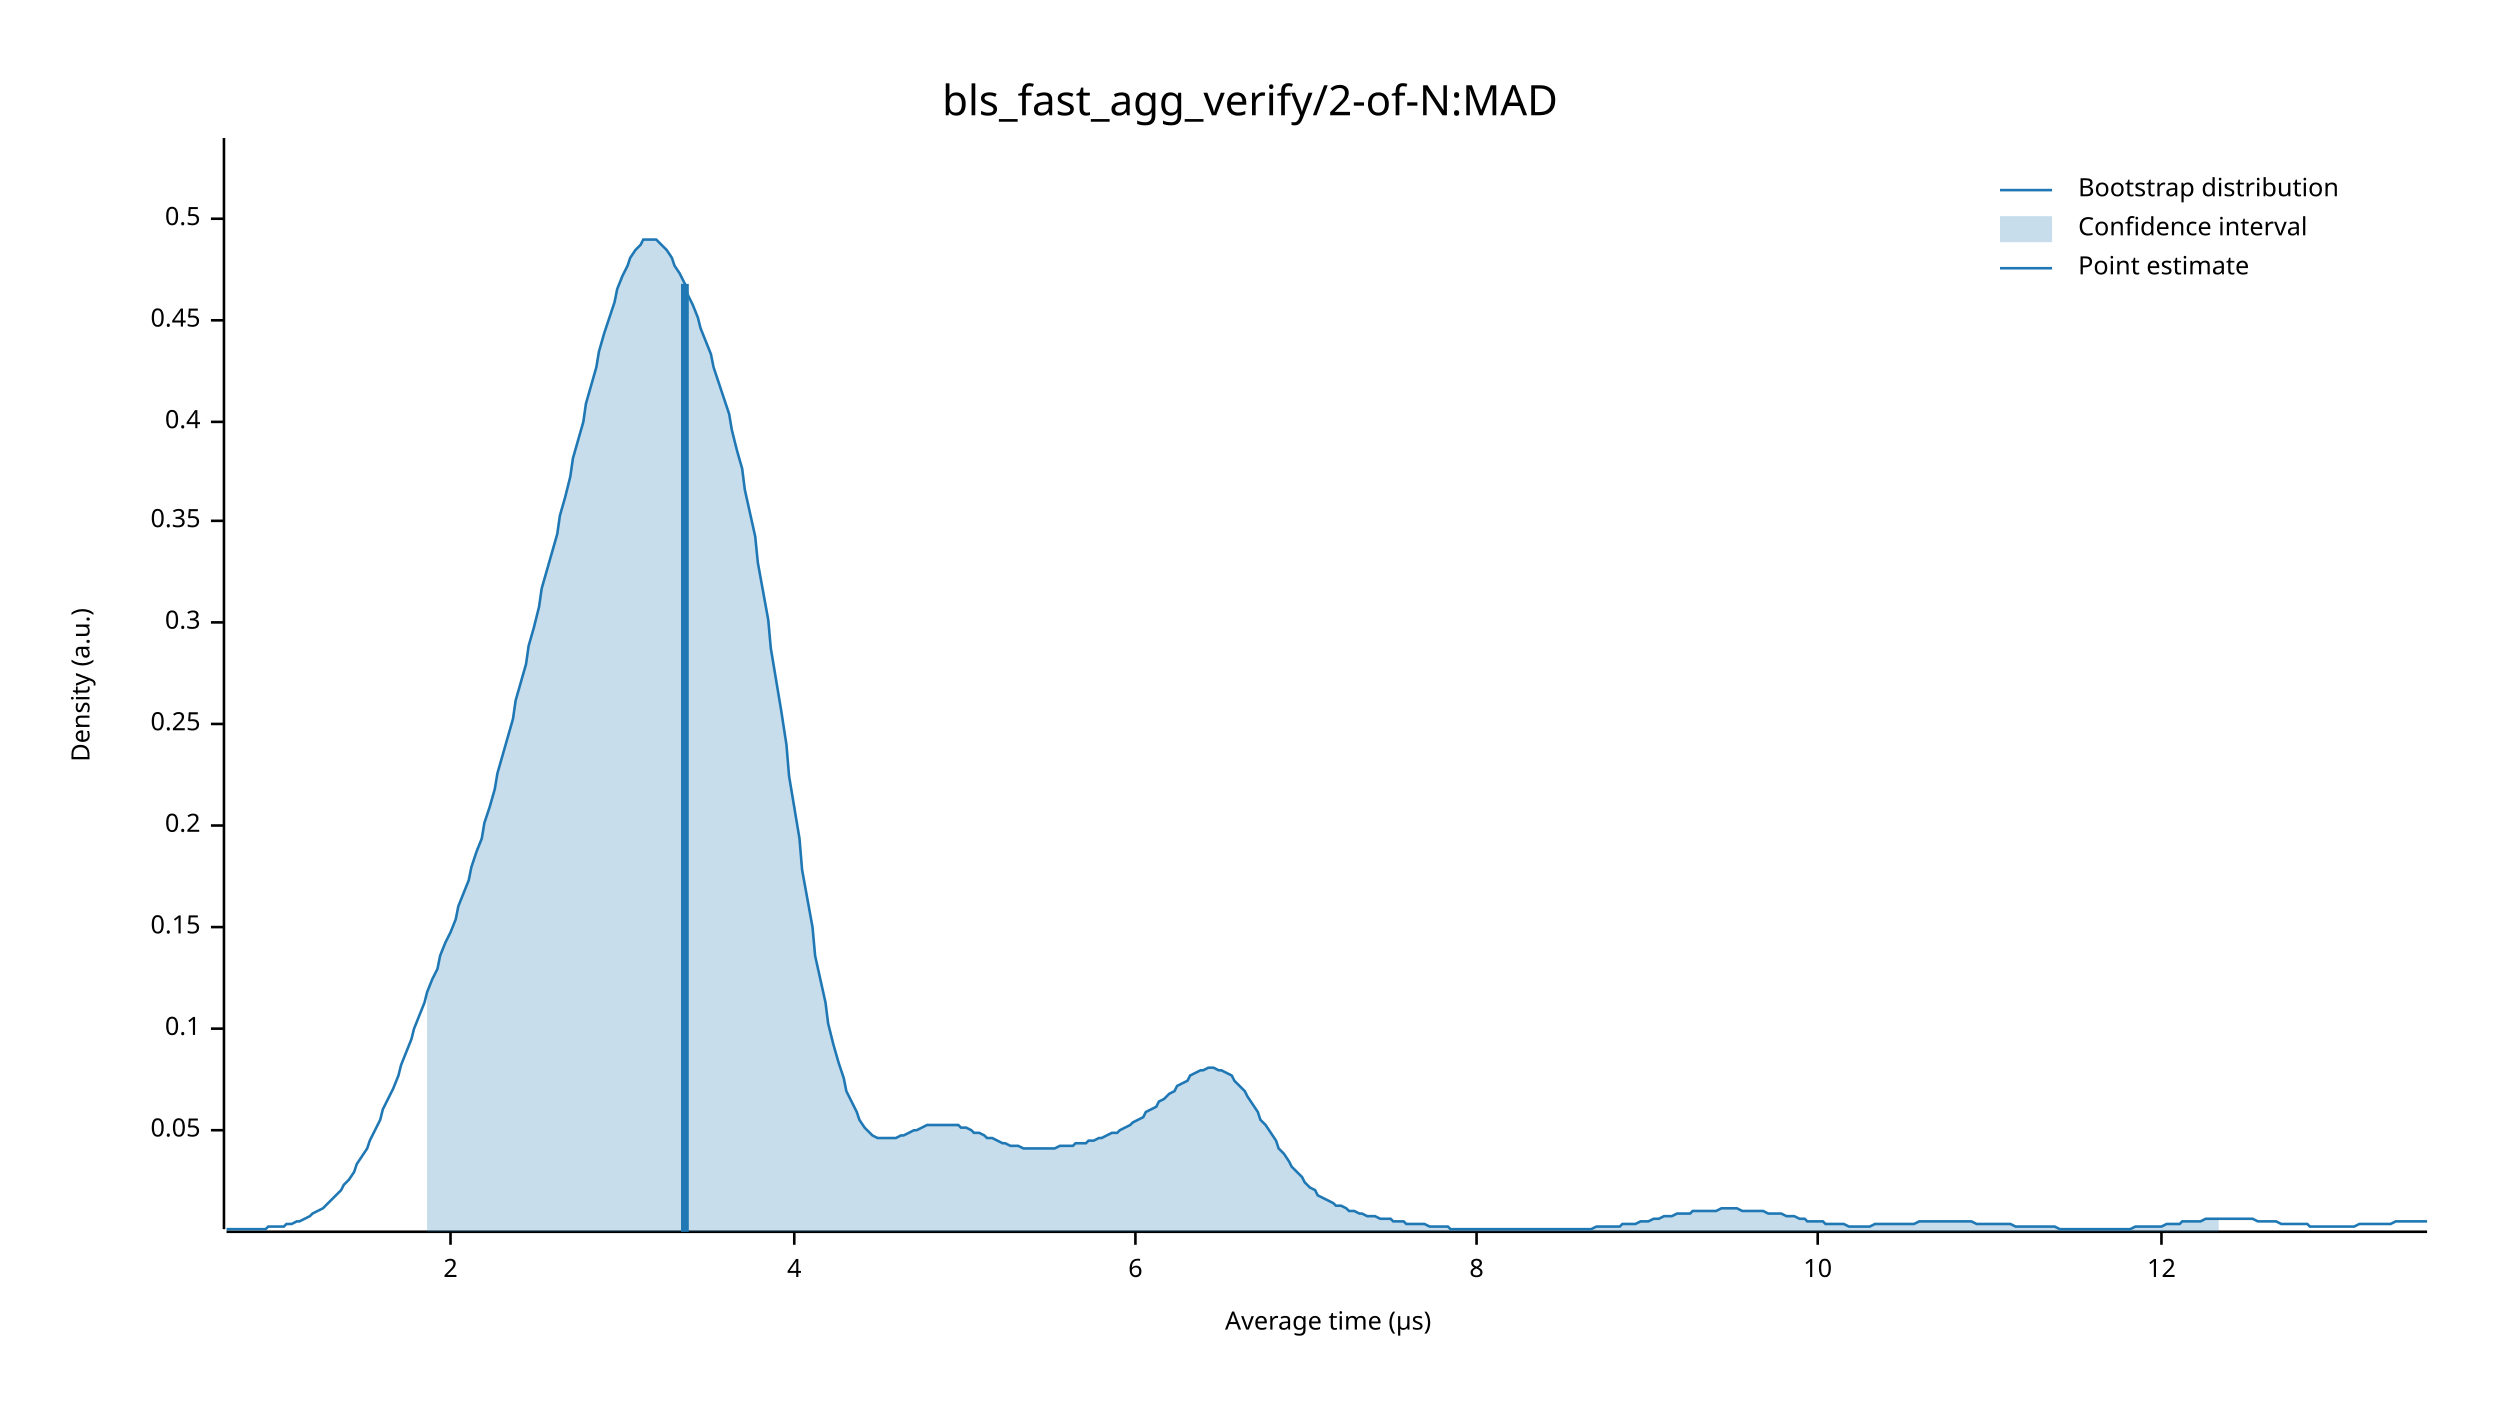
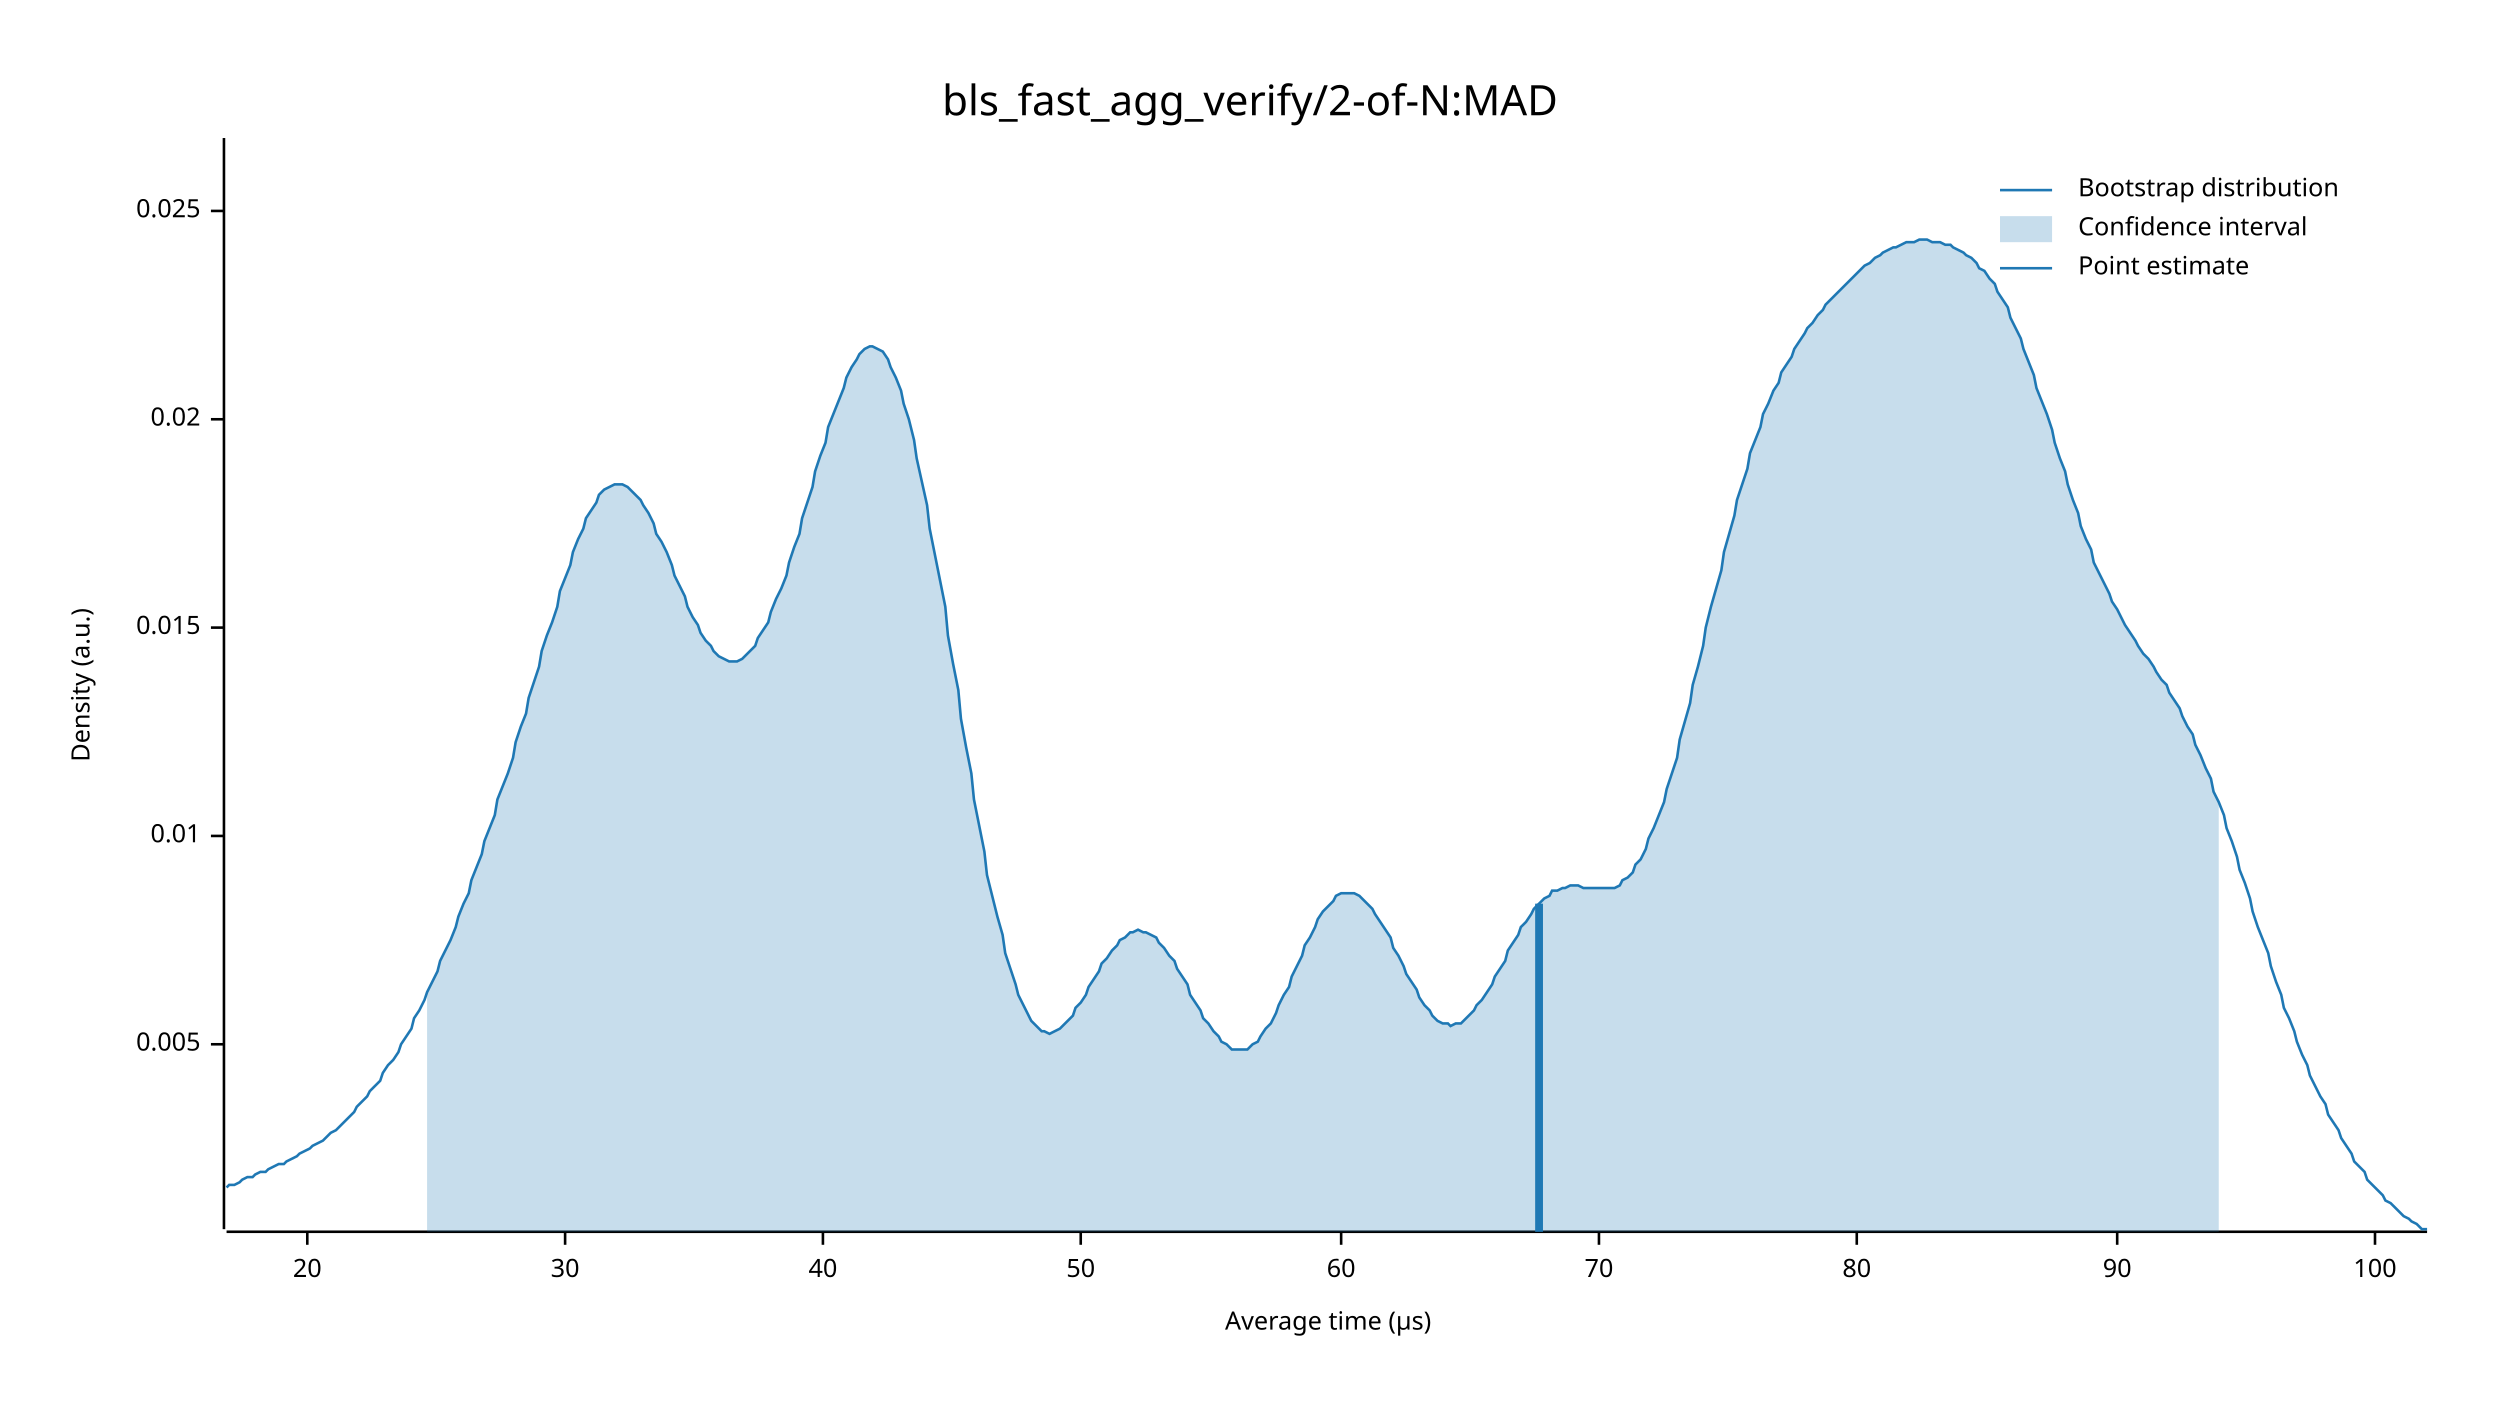
<svg xmlns="http://www.w3.org/2000/svg" width="960" height="540" viewBox="0 0 960 540">
  <text x="480" y="32" dy="0.76em" text-anchor="middle" font-family="sans-serif" font-size="16.129" opacity="1" fill="#000000">
bls_fast_agg_verify/2-of-N:MAD
</text>
  <text x="27" y="263" dy="0.76em" text-anchor="middle" font-family="sans-serif" font-size="9.677" opacity="1" fill="#000000" transform="rotate(270, 27, 263)">
Density (a.u.)
</text>
  <text x="510" y="513" dy="-0.5ex" text-anchor="middle" font-family="sans-serif" font-size="9.677" opacity="1" fill="#000000">
Average time (µs)
</text>
  <polyline fill="none" opacity="1" stroke="#000000" stroke-width="1" points="86,53 86,472 " />
-   <text x="77" y="434" dy="0.5ex" text-anchor="end" font-family="sans-serif" font-size="9.677" opacity="1" fill="#000000">
- 0.05
+   <text x="77" y="401" dy="0.5ex" text-anchor="end" font-family="sans-serif" font-size="9.677" opacity="1" fill="#000000">
+ 0.005
</text>
-   <polyline fill="none" opacity="1" stroke="#000000" stroke-width="1" points="81,434 86,434 " />
-   <text x="77" y="395" dy="0.5ex" text-anchor="end" font-family="sans-serif" font-size="9.677" opacity="1" fill="#000000">
- 0.1
+   <polyline fill="none" opacity="1" stroke="#000000" stroke-width="1" points="81,401 86,401 " />
+   <text x="77" y="321" dy="0.5ex" text-anchor="end" font-family="sans-serif" font-size="9.677" opacity="1" fill="#000000">
+ 0.01
</text>
-   <polyline fill="none" opacity="1" stroke="#000000" stroke-width="1" points="81,395 86,395 " />
-   <text x="77" y="356" dy="0.5ex" text-anchor="end" font-family="sans-serif" font-size="9.677" opacity="1" fill="#000000">
- 0.15
+   <polyline fill="none" opacity="1" stroke="#000000" stroke-width="1" points="81,321 86,321 " />
+   <text x="77" y="241" dy="0.5ex" text-anchor="end" font-family="sans-serif" font-size="9.677" opacity="1" fill="#000000">
+ 0.015
</text>
-   <polyline fill="none" opacity="1" stroke="#000000" stroke-width="1" points="81,356 86,356 " />
-   <text x="77" y="317" dy="0.5ex" text-anchor="end" font-family="sans-serif" font-size="9.677" opacity="1" fill="#000000">
- 0.2
+   <polyline fill="none" opacity="1" stroke="#000000" stroke-width="1" points="81,241 86,241 " />
+   <text x="77" y="161" dy="0.5ex" text-anchor="end" font-family="sans-serif" font-size="9.677" opacity="1" fill="#000000">
+ 0.02
</text>
-   <polyline fill="none" opacity="1" stroke="#000000" stroke-width="1" points="81,317 86,317 " />
-   <text x="77" y="278" dy="0.5ex" text-anchor="end" font-family="sans-serif" font-size="9.677" opacity="1" fill="#000000">
- 0.25
+   <polyline fill="none" opacity="1" stroke="#000000" stroke-width="1" points="81,161 86,161 " />
+   <text x="77" y="81" dy="0.5ex" text-anchor="end" font-family="sans-serif" font-size="9.677" opacity="1" fill="#000000">
+ 0.025
</text>
-   <polyline fill="none" opacity="1" stroke="#000000" stroke-width="1" points="81,278 86,278 " />
-   <text x="77" y="239" dy="0.5ex" text-anchor="end" font-family="sans-serif" font-size="9.677" opacity="1" fill="#000000">
- 0.3
+   <polyline fill="none" opacity="1" stroke="#000000" stroke-width="1" points="81,81 86,81 " />
+   <polyline fill="none" opacity="1" stroke="#000000" stroke-width="1" points="87,473 932,473 " />
+   <text x="118" y="483" dy="0.76em" text-anchor="middle" font-family="sans-serif" font-size="9.677" opacity="1" fill="#000000">
+ 20
</text>
-   <polyline fill="none" opacity="1" stroke="#000000" stroke-width="1" points="81,239 86,239 " />
-   <text x="77" y="200" dy="0.5ex" text-anchor="end" font-family="sans-serif" font-size="9.677" opacity="1" fill="#000000">
- 0.35
+   <polyline fill="none" opacity="1" stroke="#000000" stroke-width="1" points="118,473 118,478 " />
+   <text x="217" y="483" dy="0.76em" text-anchor="middle" font-family="sans-serif" font-size="9.677" opacity="1" fill="#000000">
+ 30
</text>
-   <polyline fill="none" opacity="1" stroke="#000000" stroke-width="1" points="81,200 86,200 " />
-   <text x="77" y="162" dy="0.5ex" text-anchor="end" font-family="sans-serif" font-size="9.677" opacity="1" fill="#000000">
- 0.4
+   <polyline fill="none" opacity="1" stroke="#000000" stroke-width="1" points="217,473 217,478 " />
+   <text x="316" y="483" dy="0.76em" text-anchor="middle" font-family="sans-serif" font-size="9.677" opacity="1" fill="#000000">
+ 40
</text>
-   <polyline fill="none" opacity="1" stroke="#000000" stroke-width="1" points="81,162 86,162 " />
-   <text x="77" y="123" dy="0.5ex" text-anchor="end" font-family="sans-serif" font-size="9.677" opacity="1" fill="#000000">
- 0.45
+   <polyline fill="none" opacity="1" stroke="#000000" stroke-width="1" points="316,473 316,478 " />
+   <text x="415" y="483" dy="0.76em" text-anchor="middle" font-family="sans-serif" font-size="9.677" opacity="1" fill="#000000">
+ 50
</text>
-   <polyline fill="none" opacity="1" stroke="#000000" stroke-width="1" points="81,123 86,123 " />
-   <text x="77" y="84" dy="0.5ex" text-anchor="end" font-family="sans-serif" font-size="9.677" opacity="1" fill="#000000">
- 0.5
+   <polyline fill="none" opacity="1" stroke="#000000" stroke-width="1" points="415,473 415,478 " />
+   <text x="515" y="483" dy="0.76em" text-anchor="middle" font-family="sans-serif" font-size="9.677" opacity="1" fill="#000000">
+ 60
</text>
-   <polyline fill="none" opacity="1" stroke="#000000" stroke-width="1" points="81,84 86,84 " />
-   <polyline fill="none" opacity="1" stroke="#000000" stroke-width="1" points="87,473 932,473 " />
-   <text x="173" y="483" dy="0.76em" text-anchor="middle" font-family="sans-serif" font-size="9.677" opacity="1" fill="#000000">
- 2
+   <polyline fill="none" opacity="1" stroke="#000000" stroke-width="1" points="515,473 515,478 " />
+   <text x="614" y="483" dy="0.76em" text-anchor="middle" font-family="sans-serif" font-size="9.677" opacity="1" fill="#000000">
+ 70
</text>
-   <polyline fill="none" opacity="1" stroke="#000000" stroke-width="1" points="173,473 173,478 " />
-   <text x="305" y="483" dy="0.76em" text-anchor="middle" font-family="sans-serif" font-size="9.677" opacity="1" fill="#000000">
- 4
+   <polyline fill="none" opacity="1" stroke="#000000" stroke-width="1" points="614,473 614,478 " />
+   <text x="713" y="483" dy="0.76em" text-anchor="middle" font-family="sans-serif" font-size="9.677" opacity="1" fill="#000000">
+ 80
</text>
-   <polyline fill="none" opacity="1" stroke="#000000" stroke-width="1" points="305,473 305,478 " />
-   <text x="436" y="483" dy="0.76em" text-anchor="middle" font-family="sans-serif" font-size="9.677" opacity="1" fill="#000000">
- 6
+   <polyline fill="none" opacity="1" stroke="#000000" stroke-width="1" points="713,473 713,478 " />
+   <text x="813" y="483" dy="0.76em" text-anchor="middle" font-family="sans-serif" font-size="9.677" opacity="1" fill="#000000">
+ 90
</text>
-   <polyline fill="none" opacity="1" stroke="#000000" stroke-width="1" points="436,473 436,478 " />
-   <text x="567" y="483" dy="0.76em" text-anchor="middle" font-family="sans-serif" font-size="9.677" opacity="1" fill="#000000">
- 8
+   <polyline fill="none" opacity="1" stroke="#000000" stroke-width="1" points="813,473 813,478 " />
+   <text x="912" y="483" dy="0.76em" text-anchor="middle" font-family="sans-serif" font-size="9.677" opacity="1" fill="#000000">
+ 100
</text>
-   <polyline fill="none" opacity="1" stroke="#000000" stroke-width="1" points="567,473 567,478 " />
-   <text x="698" y="483" dy="0.76em" text-anchor="middle" font-family="sans-serif" font-size="9.677" opacity="1" fill="#000000">
- 10
- </text>
-   <polyline fill="none" opacity="1" stroke="#000000" stroke-width="1" points="698,473 698,478 " />
-   <text x="830" y="483" dy="0.76em" text-anchor="middle" font-family="sans-serif" font-size="9.677" opacity="1" fill="#000000">
- 12
- </text>
-   <polyline fill="none" opacity="1" stroke="#000000" stroke-width="1" points="830,473 830,478 " />
-   <polyline fill="none" opacity="1" stroke="#1F78B4" stroke-width="1" points="87,472 88,472 90,472 92,472 93,472 95,472 97,472 98,472 100,472 102,472 103,471 105,471 107,471 109,471 110,470 112,470 114,469 115,469 117,468 119,467 120,466 122,465 124,464 125,463 127,461 129,459 131,457 132,455 134,453 136,450 137,447 139,444 141,441 142,438 144,434 146,430 147,426 149,422 151,418 153,413 154,409 156,404 158,399 159,395 161,390 163,385 164,381 166,376 168,372 169,367 171,362 173,358 175,353 176,348 178,343 180,338 181,333 183,327 185,322 186,316 188,310 190,303 191,297 193,290 195,283 197,276 198,269 200,262 202,255 203,248 205,241 207,233 208,226 210,219 212,212 214,205 215,198 217,191 219,183 220,176 222,169 224,162 225,155 227,148 229,141 230,135 232,128 234,122 236,116 237,111 239,106 241,102 242,99 244,96 246,94 247,92 249,92 251,92 252,92 254,94 256,96 258,99 259,102 261,105 263,109 264,113 266,117 268,122 269,126 271,131 273,136 274,141 276,147 278,153 280,159 281,165 283,173 285,180 286,188 288,197 290,206 291,216 293,227 295,238 296,249 298,261 300,273 302,286 303,298 305,310 307,322 308,334 310,345 312,356 313,367 315,376 317,385 318,393 320,401 322,408 324,414 325,419 327,423 329,427 330,430 332,433 334,435 335,436 337,437 339,437 341,437 342,437 344,437 346,436 347,436 349,435 351,434 352,434 354,433 356,432 357,432 359,432 361,432 363,432 364,432 366,432 368,432 369,433 371,433 373,434 374,435 376,435 378,436 379,437 381,437 383,438 385,439 386,439 388,440 390,440 391,440 393,441 395,441 396,441 398,441 400,441 401,441 403,441 405,441 407,440 408,440 410,440 412,440 413,439 415,439 417,439 418,438 420,438 422,437 423,437 425,436 427,435 429,435 430,434 432,433 434,432 435,431 437,430 439,429 440,427 442,426 444,425 445,423 447,422 449,420 451,419 452,417 454,416 456,415 457,413 459,412 461,411 462,411 464,410 466,410 468,411 469,411 471,412 473,413 474,415 476,417 478,419 479,421 481,424 483,427 484,430 486,432 488,435 490,438 491,441 493,443 495,446 496,448 498,450 500,452 501,454 503,456 505,457 506,459 508,460 510,461 512,462 513,463 515,463 517,464 518,465 520,465 522,466 523,466 525,467 527,467 528,467 530,468 532,468 534,468 535,469 537,469 539,469 540,470 542,470 544,470 545,470 547,470 549,471 550,471 552,471 554,471 556,471 557,472 559,472 561,472 562,472 564,472 566,472 567,472 569,472 571,472 573,472 574,472 576,472 578,472 579,472 581,472 583,472 584,472 586,472 588,472 589,472 591,472 593,472 595,472 596,472 598,472 600,472 601,472 603,472 605,472 606,472 608,472 610,472 611,472 613,471 615,471 617,471 618,471 620,471 622,471 623,470 625,470 627,470 628,470 630,469 632,469 633,469 635,468 637,468 639,467 640,467 642,467 644,466 645,466 647,466 649,466 650,465 652,465 654,465 655,465 657,465 659,465 661,464 662,464 664,464 666,464 667,464 669,465 671,465 672,465 674,465 676,465 677,465 679,466 681,466 683,466 684,466 686,467 688,467 689,467 691,468 693,468 694,469 696,469 698,469 700,469 701,470 703,470 705,470 706,470 708,470 710,471 711,471 713,471 715,471 716,471 718,471 720,470 722,470 723,470 725,470 727,470 728,470 730,470 732,470 733,470 735,470 737,469 738,469 740,469 742,469 744,469 745,469 747,469 749,469 750,469 752,469 754,469 755,469 757,469 759,470 760,470 762,470 764,470 766,470 767,470 769,470 771,470 772,470 774,471 776,471 777,471 779,471 781,471 782,471 784,471 786,471 788,471 789,471 791,472 793,472 794,472 796,472 798,472 799,472 801,472 803,472 804,472 806,472 808,472 810,472 811,472 813,472 815,472 816,472 818,472 820,471 821,471 823,471 825,471 827,471 828,471 830,471 832,470 833,470 835,470 837,470 838,469 840,469 842,469 843,469 845,469 847,468 849,468 850,468 852,468 854,468 855,468 857,468 859,468 860,468 862,468 864,468 865,468 867,469 869,469 871,469 872,469 874,469 876,470 877,470 879,470 881,470 882,470 884,470 886,470 887,471 889,471 891,471 893,471 894,471 896,471 898,471 899,471 901,471 903,471 904,471 906,470 908,470 909,470 911,470 913,470 915,470 916,470 918,470 920,469 921,469 923,469 925,469 926,469 928,469 930,469 932,469 " />
-   <polygon opacity="0.25" fill="#1F78B4" points="164,381 166,376 168,372 169,367 171,362 173,358 175,353 176,348 178,343 180,338 181,333 183,327 185,322 186,316 188,310 190,303 191,297 193,290 195,283 197,276 198,269 200,262 202,255 203,248 205,241 207,233 208,226 210,219 212,212 214,205 215,198 217,191 219,183 220,176 222,169 224,162 225,155 227,148 229,141 230,135 232,128 234,122 236,116 237,111 239,106 241,102 242,99 244,96 246,94 247,92 249,92 251,92 252,92 254,94 256,96 258,99 259,102 261,105 263,109 264,113 266,117 268,122 269,126 271,131 273,136 274,141 276,147 278,153 280,159 281,165 283,173 285,180 286,188 288,197 290,206 291,216 293,227 295,238 296,249 298,261 300,273 302,286 303,298 305,310 307,322 308,334 310,345 312,356 313,367 315,376 317,385 318,393 320,401 322,408 324,414 325,419 327,423 329,427 330,430 332,433 334,435 335,436 337,437 339,437 341,437 342,437 344,437 346,436 347,436 349,435 351,434 352,434 354,433 356,432 357,432 359,432 361,432 363,432 364,432 366,432 368,432 369,433 371,433 373,434 374,435 376,435 378,436 379,437 381,437 383,438 385,439 386,439 388,440 390,440 391,440 393,441 395,441 396,441 398,441 400,441 401,441 403,441 405,441 407,440 408,440 410,440 412,440 413,439 415,439 417,439 418,438 420,438 422,437 423,437 425,436 427,435 429,435 430,434 432,433 434,432 435,431 437,430 439,429 440,427 442,426 444,425 445,423 447,422 449,420 451,419 452,417 454,416 456,415 457,413 459,412 461,411 462,411 464,410 466,410 468,411 469,411 471,412 473,413 474,415 476,417 478,419 479,421 481,424 483,427 484,430 486,432 488,435 490,438 491,441 493,443 495,446 496,448 498,450 500,452 501,454 503,456 505,457 506,459 508,460 510,461 512,462 513,463 515,463 517,464 518,465 520,465 522,466 523,466 525,467 527,467 528,467 530,468 532,468 534,468 535,469 537,469 539,469 540,470 542,470 544,470 545,470 547,470 549,471 550,471 552,471 554,471 556,471 557,472 559,472 561,472 562,472 564,472 566,472 567,472 569,472 571,472 573,472 574,472 576,472 578,472 579,472 581,472 583,472 584,472 586,472 588,472 589,472 591,472 593,472 595,472 596,472 598,472 600,472 601,472 603,472 605,472 606,472 608,472 610,472 611,472 613,471 615,471 617,471 618,471 620,471 622,471 623,470 625,470 627,470 628,470 630,469 632,469 633,469 635,468 637,468 639,467 640,467 642,467 644,466 645,466 647,466 649,466 650,465 652,465 654,465 655,465 657,465 659,465 661,464 662,464 664,464 666,464 667,464 669,465 671,465 672,465 674,465 676,465 677,465 679,466 681,466 683,466 684,466 686,467 688,467 689,467 691,468 693,468 694,469 696,469 698,469 700,469 701,470 703,470 705,470 706,470 708,470 710,471 711,471 713,471 715,471 716,471 718,471 720,470 722,470 723,470 725,470 727,470 728,470 730,470 732,470 733,470 735,470 737,469 738,469 740,469 742,469 744,469 745,469 747,469 749,469 750,469 752,469 754,469 755,469 757,469 759,470 760,470 762,470 764,470 766,470 767,470 769,470 771,470 772,470 774,471 776,471 777,471 779,471 781,471 782,471 784,471 786,471 788,471 789,471 791,472 793,472 794,472 796,472 798,472 799,472 801,472 803,472 804,472 806,472 808,472 810,472 811,472 813,472 815,472 816,472 818,472 820,471 821,471 823,471 825,471 827,471 828,471 830,471 832,470 833,470 835,470 837,470 838,469 840,469 842,469 843,469 845,469 847,468 849,468 850,468 852,468 852,473 164,473 " />
-   <polyline fill="none" opacity="1" stroke="#1F78B4" stroke-width="3" points="263,473 263,109 " />
+   <polyline fill="none" opacity="1" stroke="#000000" stroke-width="1" points="912,473 912,478 " />
+   <polyline fill="none" opacity="1" stroke="#1F78B4" stroke-width="1" points="87,456 88,455 90,455 92,454 93,453 95,452 97,452 98,451 100,450 102,450 103,449 105,448 107,447 109,447 110,446 112,445 114,444 115,443 117,442 119,441 120,440 122,439 124,438 125,437 127,435 129,434 131,432 132,431 134,429 136,427 137,425 139,423 141,421 142,419 144,417 146,415 147,412 149,409 151,407 153,404 154,401 156,398 158,395 159,391 161,388 163,384 164,381 166,377 168,373 169,369 171,365 173,361 175,356 176,352 178,347 180,343 181,338 183,333 185,328 186,323 188,318 190,313 191,307 193,302 195,297 197,291 198,285 200,279 202,274 203,268 205,262 207,256 208,250 210,244 212,239 214,233 215,227 217,222 219,217 220,212 222,207 224,203 225,199 227,196 229,193 230,190 232,188 234,187 236,186 237,186 239,186 241,187 242,188 244,190 246,192 247,194 249,197 251,201 252,205 254,208 256,212 258,217 259,221 261,225 263,229 264,233 266,237 268,240 269,243 271,246 273,248 274,250 276,252 278,253 280,254 281,254 283,254 285,253 286,252 288,250 290,248 291,245 293,242 295,239 296,235 298,230 300,226 302,221 303,216 305,210 307,205 308,199 310,193 312,187 313,181 315,175 317,170 318,164 320,159 322,154 324,149 325,145 327,141 329,138 330,136 332,134 334,133 335,133 337,134 339,135 341,138 342,141 344,145 346,150 347,155 349,161 351,169 352,176 354,185 356,194 357,203 359,213 361,223 363,233 364,244 366,255 368,265 369,276 371,287 373,297 374,307 376,317 378,327 379,336 381,344 383,352 385,359 386,366 388,372 390,378 391,382 393,386 395,390 396,392 398,394 400,396 401,396 403,397 405,396 407,395 408,394 410,392 412,390 413,387 415,385 417,382 418,379 420,376 422,373 423,370 425,368 427,365 429,363 430,361 432,360 434,358 435,358 437,357 439,358 440,358 442,359 444,360 445,362 447,364 449,367 451,369 452,372 454,375 456,378 457,382 459,385 461,388 462,391 464,393 466,396 468,398 469,400 471,401 473,403 474,403 476,403 478,403 479,403 481,401 483,400 484,398 486,395 488,393 490,389 491,386 493,382 495,379 496,375 498,371 500,367 501,363 503,360 505,356 506,353 508,350 510,348 512,346 513,344 515,343 517,343 518,343 520,343 522,344 523,345 525,347 527,349 528,351 530,354 532,357 534,360 535,364 537,367 539,371 540,374 542,377 544,380 545,383 547,386 549,388 550,390 552,392 554,393 556,393 557,394 559,393 561,393 562,392 564,390 566,388 567,386 569,384 571,381 573,378 574,375 576,372 578,369 579,365 581,362 583,359 584,356 586,354 588,351 589,349 591,347 593,345 595,344 596,342 598,342 600,341 601,341 603,340 605,340 606,340 608,341 610,341 611,341 613,341 615,341 617,341 618,341 620,341 622,340 623,338 625,337 627,335 628,332 630,330 632,326 633,322 635,318 637,313 639,308 640,303 642,297 644,291 645,284 647,277 649,270 650,263 652,256 654,248 655,241 657,233 659,226 661,219 662,212 664,205 666,198 667,192 669,186 671,180 672,174 674,169 676,164 677,159 679,155 681,150 683,147 684,143 686,140 688,137 689,134 691,131 693,128 694,126 696,124 698,121 700,119 701,117 703,115 705,113 706,112 708,110 710,108 711,107 713,105 715,103 716,102 718,101 720,99 722,98 723,97 725,96 727,95 728,95 730,94 732,93 733,93 735,93 737,92 738,92 740,92 742,93 744,93 745,93 747,94 749,94 750,95 752,96 754,97 755,98 757,99 759,101 760,103 762,104 764,107 766,109 767,112 769,115 771,118 772,122 774,126 776,130 777,134 779,139 781,144 782,149 784,154 786,159 788,165 789,170 791,176 793,181 794,186 796,192 798,197 799,202 801,207 803,211 804,216 806,220 808,224 810,228 811,231 813,234 815,238 816,240 818,243 820,246 821,248 823,251 825,253 827,256 828,258 830,261 832,263 833,266 835,269 837,272 838,275 840,279 842,282 843,286 845,290 847,295 849,299 850,304 852,308 854,313 855,318 857,323 859,329 860,334 862,339 864,345 865,350 867,356 869,361 871,366 872,371 874,377 876,382 877,387 879,391 881,396 882,400 884,405 886,409 887,413 889,417 891,421 893,424 894,428 896,431 898,434 899,437 901,440 903,443 904,446 906,448 908,450 909,453 911,455 913,457 915,459 916,461 918,462 920,464 921,465 923,467 925,468 926,469 928,470 930,472 932,472 " />
+   <polygon opacity="0.25" fill="#1F78B4" points="164,381 166,377 168,373 169,369 171,365 173,361 175,356 176,352 178,347 180,343 181,338 183,333 185,328 186,323 188,318 190,313 191,307 193,302 195,297 197,291 198,285 200,279 202,274 203,268 205,262 207,256 208,250 210,244 212,239 214,233 215,227 217,222 219,217 220,212 222,207 224,203 225,199 227,196 229,193 230,190 232,188 234,187 236,186 237,186 239,186 241,187 242,188 244,190 246,192 247,194 249,197 251,201 252,205 254,208 256,212 258,217 259,221 261,225 263,229 264,233 266,237 268,240 269,243 271,246 273,248 274,250 276,252 278,253 280,254 281,254 283,254 285,253 286,252 288,250 290,248 291,245 293,242 295,239 296,235 298,230 300,226 302,221 303,216 305,210 307,205 308,199 310,193 312,187 313,181 315,175 317,170 318,164 320,159 322,154 324,149 325,145 327,141 329,138 330,136 332,134 334,133 335,133 337,134 339,135 341,138 342,141 344,145 346,150 347,155 349,161 351,169 352,176 354,185 356,194 357,203 359,213 361,223 363,233 364,244 366,255 368,265 369,276 371,287 373,297 374,307 376,317 378,327 379,336 381,344 383,352 385,359 386,366 388,372 390,378 391,382 393,386 395,390 396,392 398,394 400,396 401,396 403,397 405,396 407,395 408,394 410,392 412,390 413,387 415,385 417,382 418,379 420,376 422,373 423,370 425,368 427,365 429,363 430,361 432,360 434,358 435,358 437,357 439,358 440,358 442,359 444,360 445,362 447,364 449,367 451,369 452,372 454,375 456,378 457,382 459,385 461,388 462,391 464,393 466,396 468,398 469,400 471,401 473,403 474,403 476,403 478,403 479,403 481,401 483,400 484,398 486,395 488,393 490,389 491,386 493,382 495,379 496,375 498,371 500,367 501,363 503,360 505,356 506,353 508,350 510,348 512,346 513,344 515,343 517,343 518,343 520,343 522,344 523,345 525,347 527,349 528,351 530,354 532,357 534,360 535,364 537,367 539,371 540,374 542,377 544,380 545,383 547,386 549,388 550,390 552,392 554,393 556,393 557,394 559,393 561,393 562,392 564,390 566,388 567,386 569,384 571,381 573,378 574,375 576,372 578,369 579,365 581,362 583,359 584,356 586,354 588,351 589,349 591,347 593,345 595,344 596,342 598,342 600,341 601,341 603,340 605,340 606,340 608,341 610,341 611,341 613,341 615,341 617,341 618,341 620,341 622,340 623,338 625,337 627,335 628,332 630,330 632,326 633,322 635,318 637,313 639,308 640,303 642,297 644,291 645,284 647,277 649,270 650,263 652,256 654,248 655,241 657,233 659,226 661,219 662,212 664,205 666,198 667,192 669,186 671,180 672,174 674,169 676,164 677,159 679,155 681,150 683,147 684,143 686,140 688,137 689,134 691,131 693,128 694,126 696,124 698,121 700,119 701,117 703,115 705,113 706,112 708,110 710,108 711,107 713,105 715,103 716,102 718,101 720,99 722,98 723,97 725,96 727,95 728,95 730,94 732,93 733,93 735,93 737,92 738,92 740,92 742,93 744,93 745,93 747,94 749,94 750,95 752,96 754,97 755,98 757,99 759,101 760,103 762,104 764,107 766,109 767,112 769,115 771,118 772,122 774,126 776,130 777,134 779,139 781,144 782,149 784,154 786,159 788,165 789,170 791,176 793,181 794,186 796,192 798,197 799,202 801,207 803,211 804,216 806,220 808,224 810,228 811,231 813,234 815,238 816,240 818,243 820,246 821,248 823,251 825,253 827,256 828,258 830,261 832,263 833,266 835,269 837,272 838,275 840,279 842,282 843,286 845,290 847,295 849,299 850,304 852,308 852,473 164,473 " />
+   <polyline fill="none" opacity="1" stroke="#1F78B4" stroke-width="3" points="591,473 591,347 " />
  <text x="798" y="68" dy="0.76em" text-anchor="start" font-family="sans-serif" font-size="9.677" opacity="1" fill="#000000">
Bootstrap distribution
</text>
  <text x="798" y="83" dy="0.76em" text-anchor="start" font-family="sans-serif" font-size="9.677" opacity="1" fill="#000000">
Confidence interval
</text>
  <text x="798" y="98" dy="0.76em" text-anchor="start" font-family="sans-serif" font-size="9.677" opacity="1" fill="#000000">
Point estimate
</text>
  <polyline fill="none" opacity="1" stroke="#1F78B4" stroke-width="1" points="768,73 788,73 " />
  <rect x="768" y="83" width="20" height="10" opacity="0.25" fill="#1F78B4" stroke="none" />
  <polyline fill="none" opacity="1" stroke="#1F78B4" stroke-width="1" points="768,103 788,103 " />
</svg>
